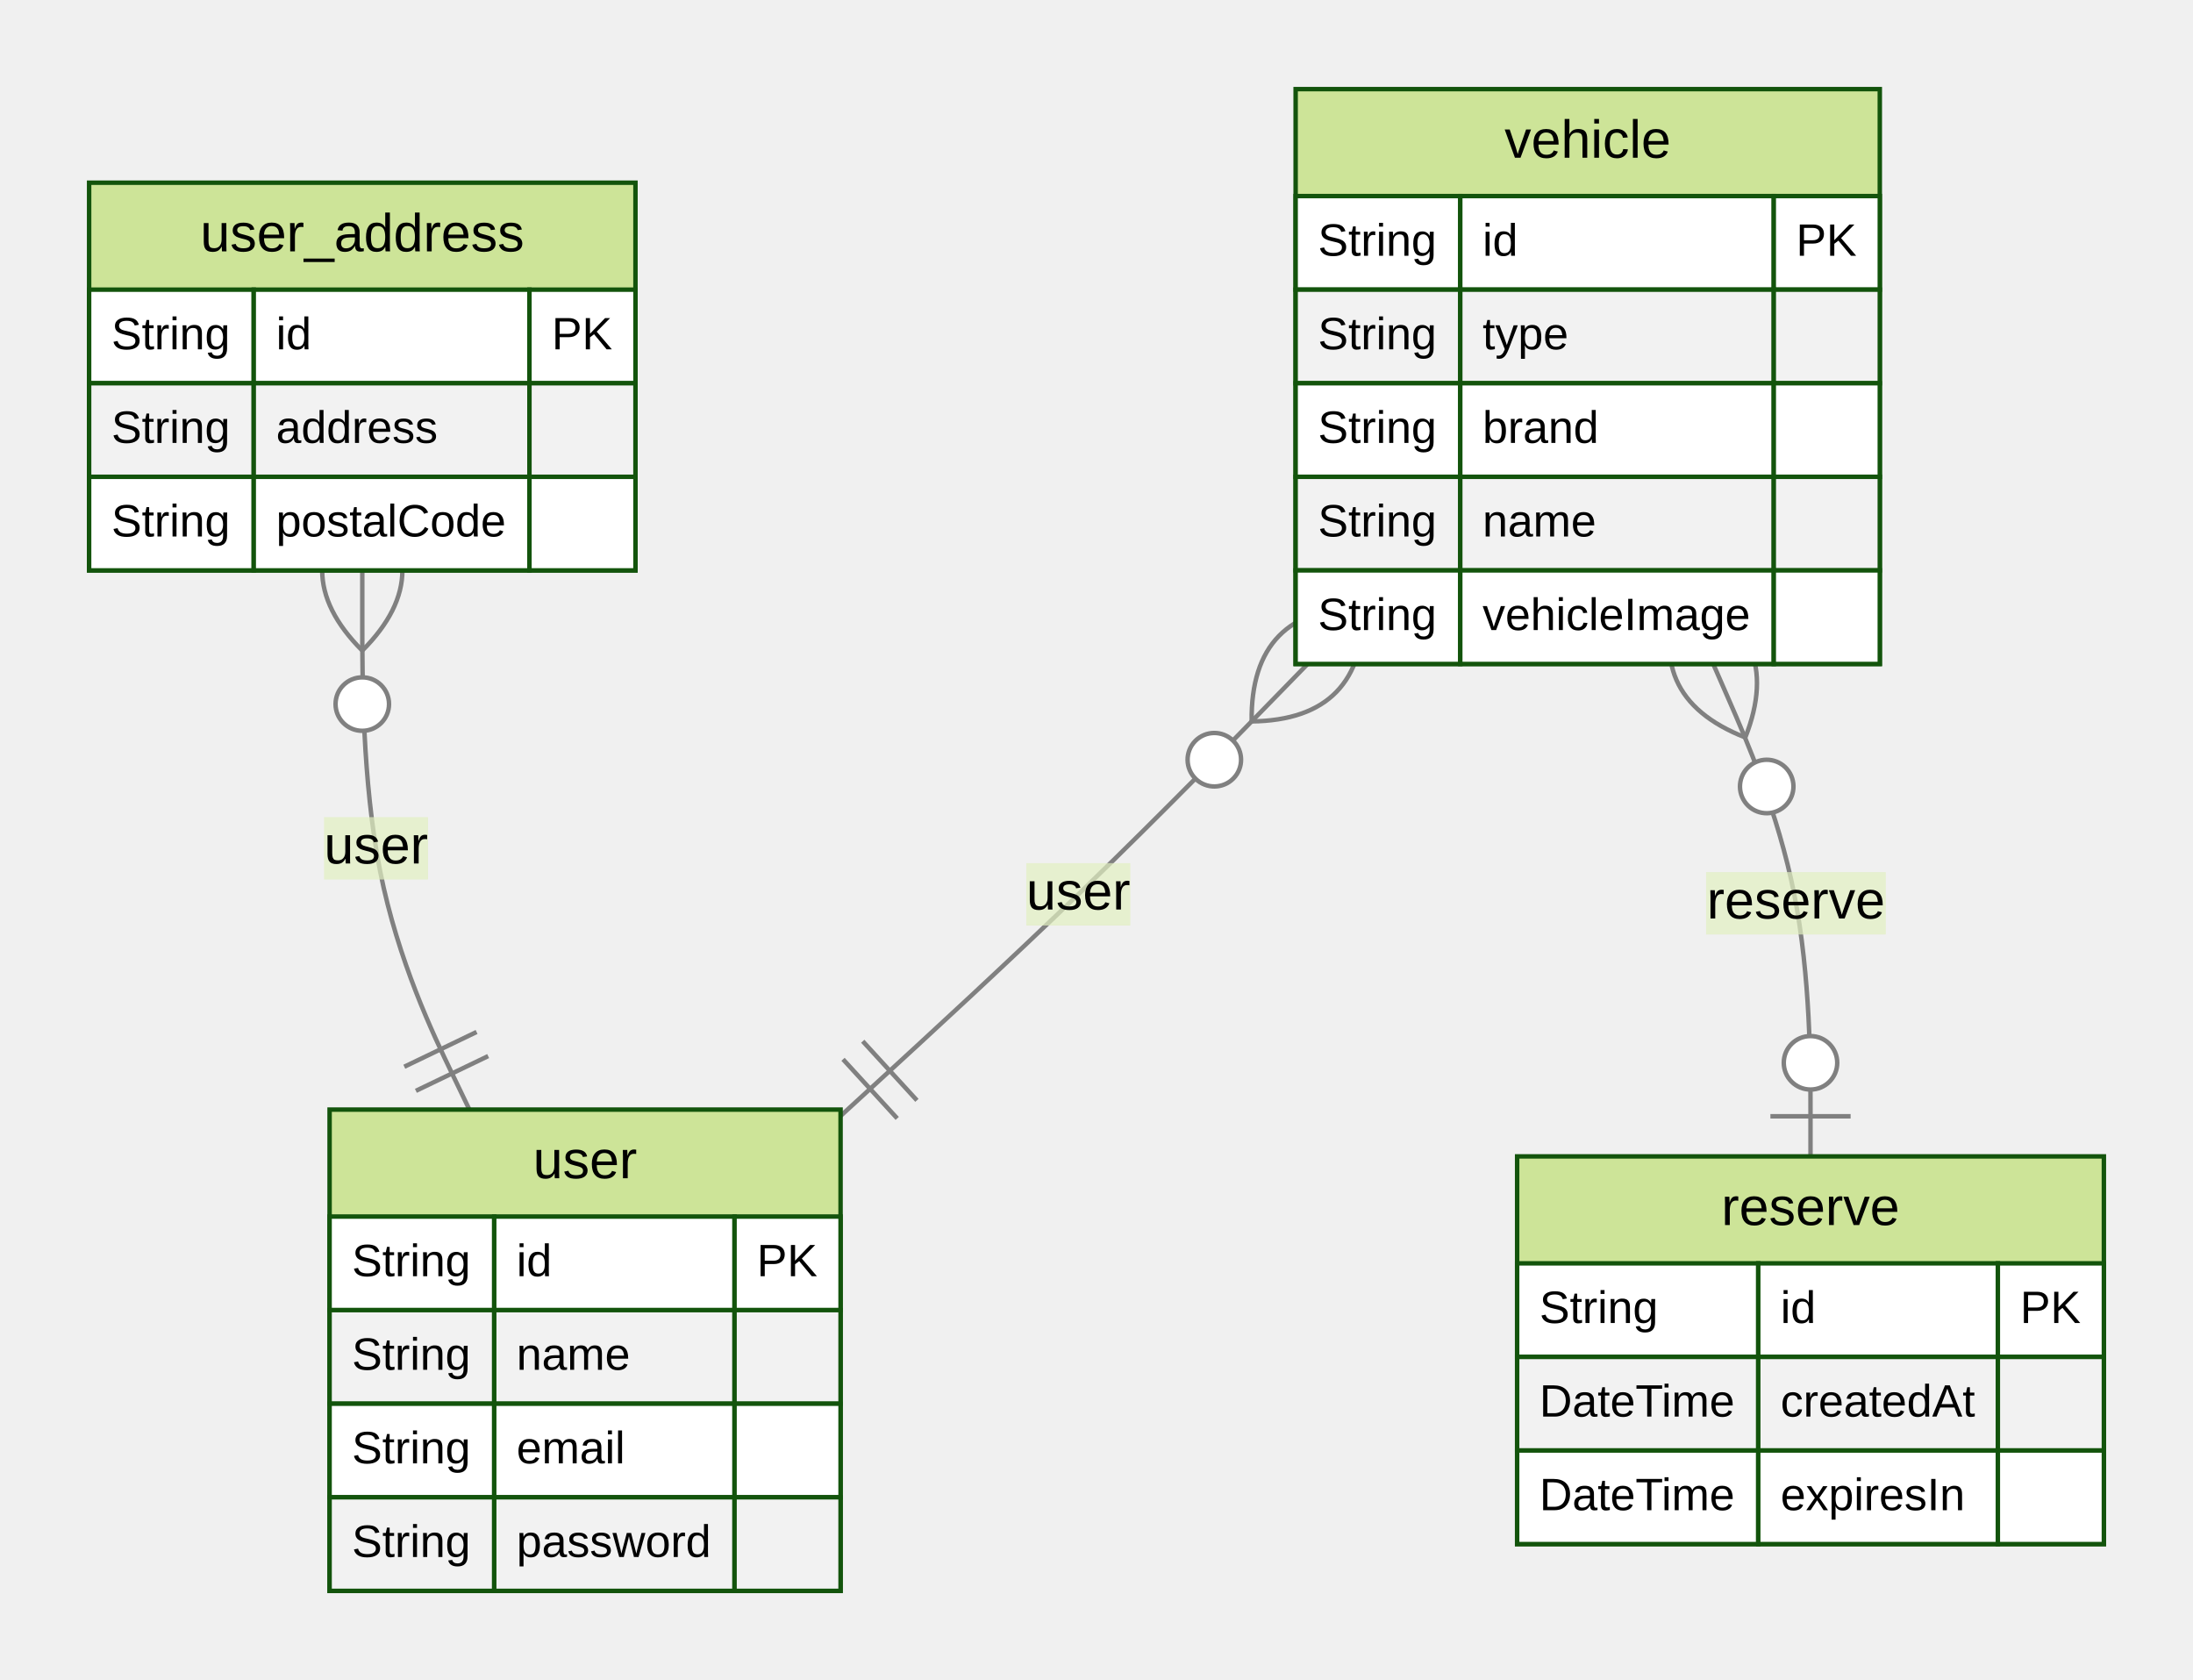
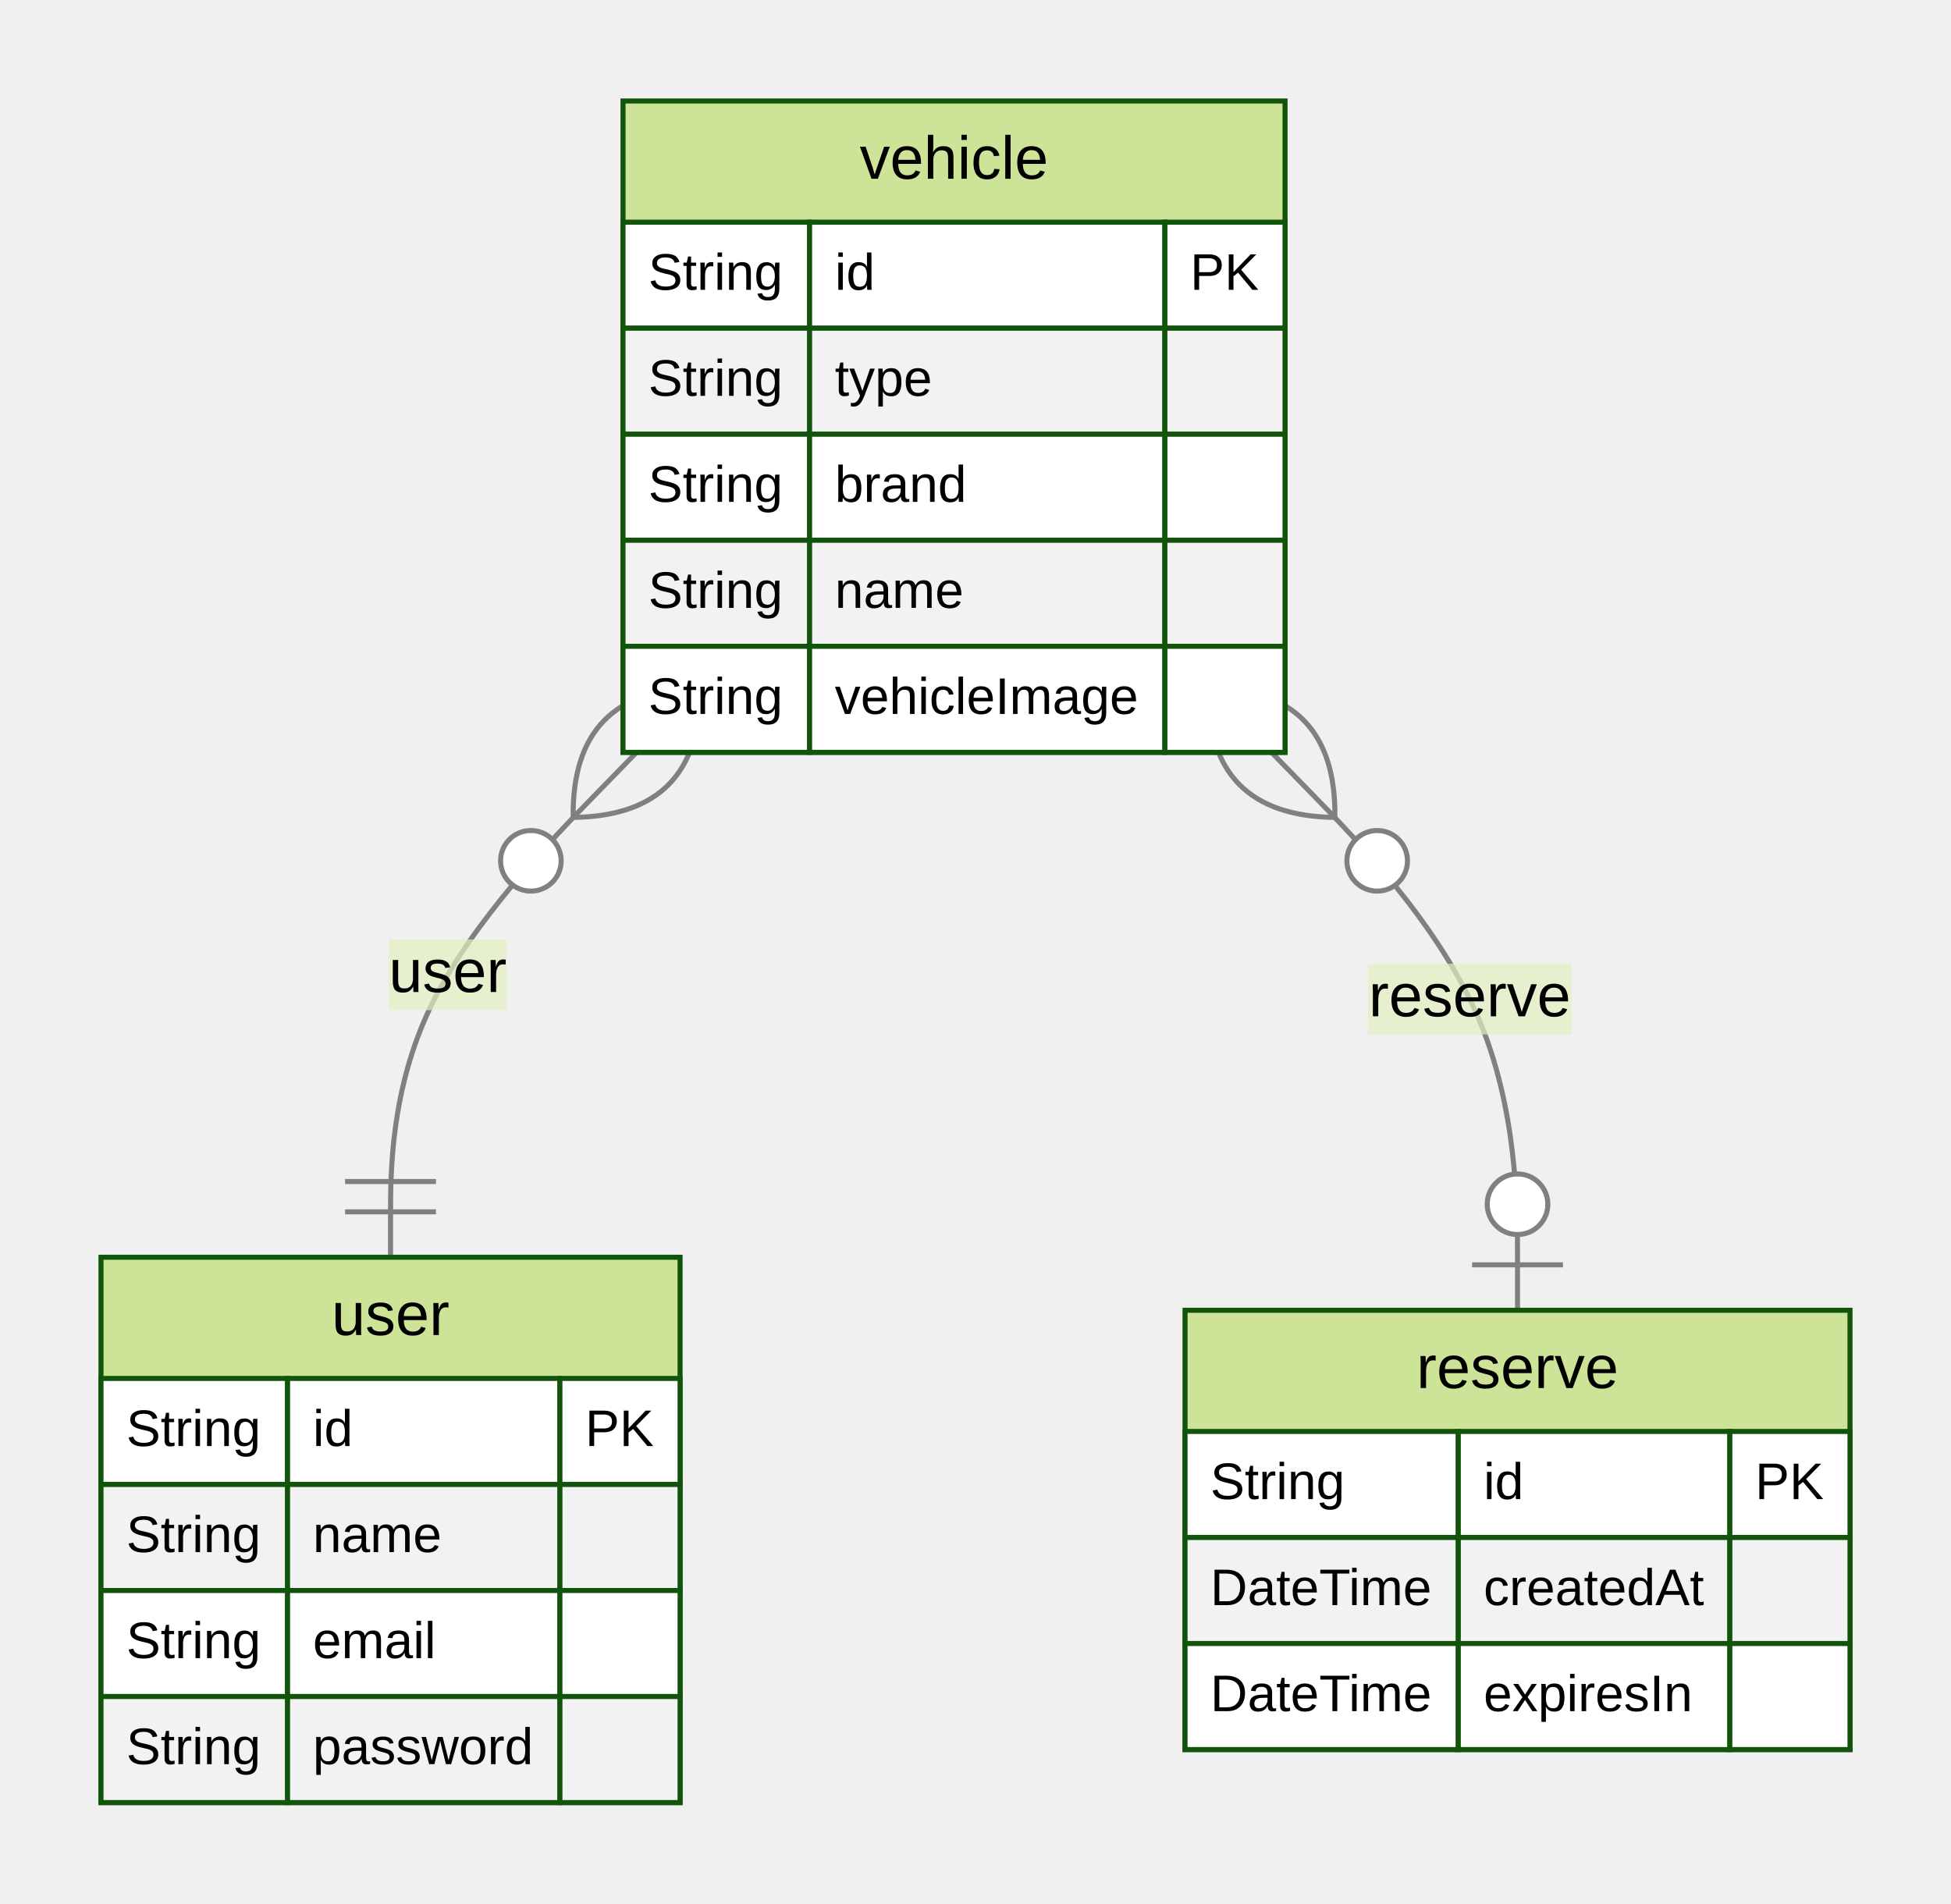
- <svg xmlns="http://www.w3.org/2000/svg" aria-roledescription="er" viewBox="0 0 492.169 377" style="max-width: 492.169px; background-color: white;" width="100%" id="mermaid-0">
+ <svg xmlns="http://www.w3.org/2000/svg" aria-roledescription="er" viewBox="0 0 386.36 377" style="max-width: 386.36px; background-color: white;" width="100%" id="mermaid-0">
  <style>#mermaid-0{font-family:"trebuchet ms",verdana,arial,sans-serif;font-size:16px;fill:#000000;}#mermaid-0 .error-icon{fill:#552222;}#mermaid-0 .error-text{fill:#552222;stroke:#552222;}#mermaid-0 .edge-thickness-normal{stroke-width:2px;}#mermaid-0 .edge-thickness-thick{stroke-width:3.5px;}#mermaid-0 .edge-pattern-solid{stroke-dasharray:0;}#mermaid-0 .edge-pattern-dashed{stroke-dasharray:3;}#mermaid-0 .edge-pattern-dotted{stroke-dasharray:2;}#mermaid-0 .marker{fill:#000000;stroke:#000000;}#mermaid-0 .marker.cross{stroke:#000000;}#mermaid-0 svg{font-family:"trebuchet ms",verdana,arial,sans-serif;font-size:16px;}#mermaid-0 .entityBox{fill:#cde498;stroke:#13540c;}#mermaid-0 .attributeBoxOdd{fill:#ffffff;stroke:#13540c;}#mermaid-0 .attributeBoxEven{fill:#f2f2f2;stroke:#13540c;}#mermaid-0 .relationshipLabelBox{fill:hsl(78.158, 58.462%, 84.51%);opacity:0.7;background-color:hsl(78.158, 58.462%, 84.51%);}#mermaid-0 .relationshipLabelBox rect{opacity:0.5;}#mermaid-0 .relationshipLine{stroke:#000000;}#mermaid-0 .entityTitleText{text-anchor:middle;font-size:18px;fill:#000000;}#mermaid-0 :root{--mermaid-font-family:"trebuchet ms",verdana,arial,sans-serif;}</style>
  <g />
  <defs>
    <marker orient="auto" markerHeight="18" markerWidth="18" refY="9" refX="0" id="ONLY_ONE_START">
      <path d="M9,0 L9,18 M15,0 L15,18" fill="none" stroke="gray" />
    </marker>
  </defs>
  <defs>
    <marker orient="auto" markerHeight="18" markerWidth="18" refY="9" refX="18" id="ONLY_ONE_END">
      <path d="M3,0 L3,18 M9,0 L9,18" fill="none" stroke="gray" />
    </marker>
  </defs>
  <defs>
    <marker orient="auto" markerHeight="18" markerWidth="30" refY="9" refX="0" id="ZERO_OR_ONE_START">
      <circle r="6" cy="9" cx="21" fill="white" stroke="gray" />
      <path d="M9,0 L9,18" fill="none" stroke="gray" />
    </marker>
  </defs>
  <defs>
    <marker orient="auto" markerHeight="18" markerWidth="30" refY="9" refX="30" id="ZERO_OR_ONE_END">
      <circle r="6" cy="9" cx="9" fill="white" stroke="gray" />
      <path d="M21,0 L21,18" fill="none" stroke="gray" />
    </marker>
  </defs>
  <defs>
    <marker orient="auto" markerHeight="36" markerWidth="45" refY="18" refX="18" id="ONE_OR_MORE_START">
      <path d="M0,18 Q 18,0 36,18 Q 18,36 0,18 M42,9 L42,27" fill="none" stroke="gray" />
    </marker>
  </defs>
  <defs>
    <marker orient="auto" markerHeight="36" markerWidth="45" refY="18" refX="27" id="ONE_OR_MORE_END">
      <path d="M3,9 L3,27 M9,18 Q27,0 45,18 Q27,36 9,18" fill="none" stroke="gray" />
    </marker>
  </defs>
  <defs>
    <marker orient="auto" markerHeight="36" markerWidth="57" refY="18" refX="18" id="ZERO_OR_MORE_START">
      <circle r="6" cy="18" cx="48" fill="white" stroke="gray" />
      <path d="M0,18 Q18,0 36,18 Q18,36 0,18" fill="none" stroke="gray" />
    </marker>
  </defs>
  <defs>
    <marker orient="auto" markerHeight="36" markerWidth="57" refY="18" refX="39" id="ZERO_OR_MORE_END">
      <circle r="6" cy="18" cx="9" fill="white" stroke="gray" />
      <path d="M21,18 Q39,0 57,18 Q39,36 21,18" fill="none" stroke="gray" />
    </marker>
  </defs>
-   <path style="stroke: gray; fill: none;" marker-start="url(#ZERO_OR_MORE_START)" marker-end="url(#ONLY_ONE_END)" d="M81.308,128L81.308,139.833C81.308,151.667,81.308,175.333,85.314,195.5C89.321,215.667,97.333,232.333,101.34,240.667L105.346,249" class="er relationshipLine" />
-   <path style="stroke: gray; fill: none;" marker-start="url(#ZERO_OR_MORE_START)" marker-end="url(#ONLY_ONE_END)" d="M293.466,149L285.345,157.333C277.223,165.667,260.98,182.333,243.51,199.238C226.04,216.143,207.343,233.286,197.995,241.857L188.646,250.428" class="er relationshipLine" />
-   <path style="stroke: gray; fill: none;" marker-start="url(#ZERO_OR_MORE_START)" marker-end="url(#ZERO_OR_ONE_END)" d="M384.493,149L388.132,157.333C391.771,165.667,399.049,182.333,402.688,200.75C406.327,219.167,406.327,239.333,406.327,249.417L406.327,259.5" class="er relationshipLine" />
-   <g transform="translate(73.96954,249 )" id="entity-user-ee0e7c62-cbbd-4656-af12-193a80e6b4d8">
+   <path style="stroke: gray; fill: none;" marker-start="url(#ZERO_OR_MORE_START)" marker-end="url(#ONLY_ONE_END)" d="M126.067,149L117.946,157.333C109.824,165.667,93.581,182.333,85.46,199C77.338,215.667,77.338,232.333,77.338,240.667L77.338,249" class="er relationshipLine" />
+   <path style="stroke: gray; fill: none;" marker-start="url(#ZERO_OR_MORE_START)" marker-end="url(#ZERO_OR_ONE_END)" d="M251.789,149L259.91,157.333C268.032,165.667,284.275,182.333,292.397,200.75C300.518,219.167,300.518,239.333,300.518,249.417L300.518,259.5" class="er relationshipLine" />
+   <g transform="translate(20,249 )" id="entity-user-5cbf9734-9898-4fc6-9f49-5d91e8e002b0">
    <rect height="108" width="114.677" y="0" x="0" class="er entityBox" />
-     <text style="dominant-baseline: middle; text-anchor: middle; font-size: 12px;" transform="translate(57.33827,12)" y="0" x="0" id="text-entity-user-ee0e7c62-cbbd-4656-af12-193a80e6b4d8" class="er entityLabel">user</text>
+     <text style="dominant-baseline: middle; text-anchor: middle; font-size: 12px;" transform="translate(57.33827,12)" y="0" x="0" id="text-entity-user-5cbf9734-9898-4fc6-9f49-5d91e8e002b0" class="er entityLabel">user</text>
    <rect height="21" width="36.947" y="24" x="0" class="er attributeBoxOdd" />
-     <text style="dominant-baseline: middle; font-size: 10.2px;" transform="translate(5,34.5)" y="0" x="0" id="text-entity-user-ee0e7c62-cbbd-4656-af12-193a80e6b4d8-attr-1-type" class="er entityLabel">String</text>
+     <text style="dominant-baseline: middle; font-size: 10.2px;" transform="translate(5,34.5)" y="0" x="0" id="text-entity-user-5cbf9734-9898-4fc6-9f49-5d91e8e002b0-attr-1-type" class="er entityLabel">String</text>
    <rect height="21" width="53.935" y="24" x="36.947" class="er attributeBoxOdd" />
-     <text style="dominant-baseline: middle; font-size: 10.2px;" transform="translate(41.94705,34.5)" y="0" x="0" id="text-entity-user-ee0e7c62-cbbd-4656-af12-193a80e6b4d8-attr-1-name" class="er entityLabel">id</text>
+     <text style="dominant-baseline: middle; font-size: 10.2px;" transform="translate(41.94705,34.5)" y="0" x="0" id="text-entity-user-5cbf9734-9898-4fc6-9f49-5d91e8e002b0-attr-1-name" class="er entityLabel">id</text>
    <rect height="21" width="23.795" y="24" x="90.882" class="er attributeBoxOdd" />
-     <text style="dominant-baseline: middle; font-size: 10.2px;" transform="translate(95.88156,34.5)" y="0" x="0" id="text-entity-user-ee0e7c62-cbbd-4656-af12-193a80e6b4d8-attr-1-key" class="er entityLabel">PK</text>
+     <text style="dominant-baseline: middle; font-size: 10.2px;" transform="translate(95.88156,34.5)" y="0" x="0" id="text-entity-user-5cbf9734-9898-4fc6-9f49-5d91e8e002b0-attr-1-key" class="er entityLabel">PK</text>
    <rect height="21" width="36.947" y="45" x="0" class="er attributeBoxEven" />
-     <text style="dominant-baseline: middle; font-size: 10.2px;" transform="translate(5,55.5)" y="0" x="0" id="text-entity-user-ee0e7c62-cbbd-4656-af12-193a80e6b4d8-attr-2-type" class="er entityLabel">String</text>
+     <text style="dominant-baseline: middle; font-size: 10.2px;" transform="translate(5,55.5)" y="0" x="0" id="text-entity-user-5cbf9734-9898-4fc6-9f49-5d91e8e002b0-attr-2-type" class="er entityLabel">String</text>
    <rect height="21" width="53.935" y="45" x="36.947" class="er attributeBoxEven" />
-     <text style="dominant-baseline: middle; font-size: 10.2px;" transform="translate(41.94705,55.5)" y="0" x="0" id="text-entity-user-ee0e7c62-cbbd-4656-af12-193a80e6b4d8-attr-2-name" class="er entityLabel">name</text>
+     <text style="dominant-baseline: middle; font-size: 10.2px;" transform="translate(41.94705,55.5)" y="0" x="0" id="text-entity-user-5cbf9734-9898-4fc6-9f49-5d91e8e002b0-attr-2-name" class="er entityLabel">name</text>
    <rect height="21" width="23.795" y="45" x="90.882" class="er attributeBoxEven" />
-     <text style="dominant-baseline: middle; font-size: 10.2px;" transform="translate(95.88156,55.5)" y="0" x="0" id="text-entity-user-ee0e7c62-cbbd-4656-af12-193a80e6b4d8-attr-2-key" class="er entityLabel" />
+     <text style="dominant-baseline: middle; font-size: 10.2px;" transform="translate(95.88156,55.5)" y="0" x="0" id="text-entity-user-5cbf9734-9898-4fc6-9f49-5d91e8e002b0-attr-2-key" class="er entityLabel" />
    <rect height="21" width="36.947" y="66" x="0" class="er attributeBoxOdd" />
-     <text style="dominant-baseline: middle; font-size: 10.2px;" transform="translate(5,76.5)" y="0" x="0" id="text-entity-user-ee0e7c62-cbbd-4656-af12-193a80e6b4d8-attr-3-type" class="er entityLabel">String</text>
+     <text style="dominant-baseline: middle; font-size: 10.2px;" transform="translate(5,76.5)" y="0" x="0" id="text-entity-user-5cbf9734-9898-4fc6-9f49-5d91e8e002b0-attr-3-type" class="er entityLabel">String</text>
    <rect height="21" width="53.935" y="66" x="36.947" class="er attributeBoxOdd" />
-     <text style="dominant-baseline: middle; font-size: 10.2px;" transform="translate(41.94705,76.5)" y="0" x="0" id="text-entity-user-ee0e7c62-cbbd-4656-af12-193a80e6b4d8-attr-3-name" class="er entityLabel">email</text>
+     <text style="dominant-baseline: middle; font-size: 10.2px;" transform="translate(41.94705,76.5)" y="0" x="0" id="text-entity-user-5cbf9734-9898-4fc6-9f49-5d91e8e002b0-attr-3-name" class="er entityLabel">email</text>
    <rect height="21" width="23.795" y="66" x="90.882" class="er attributeBoxOdd" />
-     <text style="dominant-baseline: middle; font-size: 10.2px;" transform="translate(95.88156,76.5)" y="0" x="0" id="text-entity-user-ee0e7c62-cbbd-4656-af12-193a80e6b4d8-attr-3-key" class="er entityLabel" />
+     <text style="dominant-baseline: middle; font-size: 10.2px;" transform="translate(95.88156,76.5)" y="0" x="0" id="text-entity-user-5cbf9734-9898-4fc6-9f49-5d91e8e002b0-attr-3-key" class="er entityLabel" />
    <rect height="21" width="36.947" y="87" x="0" class="er attributeBoxEven" />
-     <text style="dominant-baseline: middle; font-size: 10.2px;" transform="translate(5,97.5)" y="0" x="0" id="text-entity-user-ee0e7c62-cbbd-4656-af12-193a80e6b4d8-attr-4-type" class="er entityLabel">String</text>
+     <text style="dominant-baseline: middle; font-size: 10.2px;" transform="translate(5,97.5)" y="0" x="0" id="text-entity-user-5cbf9734-9898-4fc6-9f49-5d91e8e002b0-attr-4-type" class="er entityLabel">String</text>
    <rect height="21" width="53.935" y="87" x="36.947" class="er attributeBoxEven" />
-     <text style="dominant-baseline: middle; font-size: 10.2px;" transform="translate(41.94705,97.5)" y="0" x="0" id="text-entity-user-ee0e7c62-cbbd-4656-af12-193a80e6b4d8-attr-4-name" class="er entityLabel">password</text>
+     <text style="dominant-baseline: middle; font-size: 10.2px;" transform="translate(41.94705,97.5)" y="0" x="0" id="text-entity-user-5cbf9734-9898-4fc6-9f49-5d91e8e002b0-attr-4-name" class="er entityLabel">password</text>
    <rect height="21" width="23.795" y="87" x="90.882" class="er attributeBoxEven" />
-     <text style="dominant-baseline: middle; font-size: 10.2px;" transform="translate(95.88156,97.5)" y="0" x="0" id="text-entity-user-ee0e7c62-cbbd-4656-af12-193a80e6b4d8-attr-4-key" class="er entityLabel" />
+     <text style="dominant-baseline: middle; font-size: 10.2px;" transform="translate(95.88156,97.5)" y="0" x="0" id="text-entity-user-5cbf9734-9898-4fc6-9f49-5d91e8e002b0-attr-4-key" class="er entityLabel" />
  </g>
-   <g transform="translate(20,41 )" id="entity-useraddress-e754427d-da15-4971-97da-308503b23cc6">
-     <rect height="87" width="122.616" y="0" x="0" class="er entityBox" />
-     <text style="dominant-baseline: middle; text-anchor: middle; font-size: 12px;" transform="translate(61.30782,12)" y="0" x="0" id="text-entity-useraddress-e754427d-da15-4971-97da-308503b23cc6" class="er entityLabel">user_address</text>
+   <g transform="translate(123.3772,20 )" id="entity-vehicle-d3e70649-4357-401d-9a4c-3a31a5522750">
+     <rect height="129" width="131.102" y="0" x="0" class="er entityBox" />
+     <text style="dominant-baseline: middle; text-anchor: middle; font-size: 12px;" transform="translate(65.55095,12)" y="0" x="0" id="text-entity-vehicle-d3e70649-4357-401d-9a4c-3a31a5522750" class="er entityLabel">vehicle</text>
    <rect height="21" width="36.947" y="24" x="0" class="er attributeBoxOdd" />
-     <text style="dominant-baseline: middle; font-size: 10.2px;" transform="translate(5,34.5)" y="0" x="0" id="text-entity-useraddress-e754427d-da15-4971-97da-308503b23cc6-attr-1-type" class="er entityLabel">String</text>
-     <rect height="21" width="61.874" y="24" x="36.947" class="er attributeBoxOdd" />
-     <text style="dominant-baseline: middle; font-size: 10.2px;" transform="translate(41.94705,34.5)" y="0" x="0" id="text-entity-useraddress-e754427d-da15-4971-97da-308503b23cc6-attr-1-name" class="er entityLabel">id</text>
-     <rect height="21" width="23.795" y="24" x="98.821" class="er attributeBoxOdd" />
-     <text style="dominant-baseline: middle; font-size: 10.2px;" transform="translate(103.8206,34.5)" y="0" x="0" id="text-entity-useraddress-e754427d-da15-4971-97da-308503b23cc6-attr-1-key" class="er entityLabel">PK</text>
+     <text style="dominant-baseline: middle; font-size: 10.2px;" transform="translate(5,34.5)" y="0" x="0" id="text-entity-vehicle-d3e70649-4357-401d-9a4c-3a31a5522750-attr-1-type" class="er entityLabel">String</text>
+     <rect height="21" width="70.36" y="24" x="36.947" class="er attributeBoxOdd" />
+     <text style="dominant-baseline: middle; font-size: 10.2px;" transform="translate(41.94705,34.5)" y="0" x="0" id="text-entity-vehicle-d3e70649-4357-401d-9a4c-3a31a5522750-attr-1-name" class="er entityLabel">id</text>
+     <rect height="21" width="23.795" y="24" x="107.307" class="er attributeBoxOdd" />
+     <text style="dominant-baseline: middle; font-size: 10.2px;" transform="translate(112.3069,34.5)" y="0" x="0" id="text-entity-vehicle-d3e70649-4357-401d-9a4c-3a31a5522750-attr-1-key" class="er entityLabel">PK</text>
    <rect height="21" width="36.947" y="45" x="0" class="er attributeBoxEven" />
-     <text style="dominant-baseline: middle; font-size: 10.2px;" transform="translate(5,55.5)" y="0" x="0" id="text-entity-useraddress-e754427d-da15-4971-97da-308503b23cc6-attr-2-type" class="er entityLabel">String</text>
-     <rect height="21" width="61.874" y="45" x="36.947" class="er attributeBoxEven" />
-     <text style="dominant-baseline: middle; font-size: 10.2px;" transform="translate(41.94705,55.5)" y="0" x="0" id="text-entity-useraddress-e754427d-da15-4971-97da-308503b23cc6-attr-2-name" class="er entityLabel">address</text>
-     <rect height="21" width="23.795" y="45" x="98.821" class="er attributeBoxEven" />
-     <text style="dominant-baseline: middle; font-size: 10.2px;" transform="translate(103.8206,55.5)" y="0" x="0" id="text-entity-useraddress-e754427d-da15-4971-97da-308503b23cc6-attr-2-key" class="er entityLabel" />
+     <text style="dominant-baseline: middle; font-size: 10.2px;" transform="translate(5,55.5)" y="0" x="0" id="text-entity-vehicle-d3e70649-4357-401d-9a4c-3a31a5522750-attr-2-type" class="er entityLabel">String</text>
+     <rect height="21" width="70.36" y="45" x="36.947" class="er attributeBoxEven" />
+     <text style="dominant-baseline: middle; font-size: 10.2px;" transform="translate(41.94705,55.5)" y="0" x="0" id="text-entity-vehicle-d3e70649-4357-401d-9a4c-3a31a5522750-attr-2-name" class="er entityLabel">type</text>
+     <rect height="21" width="23.795" y="45" x="107.307" class="er attributeBoxEven" />
+     <text style="dominant-baseline: middle; font-size: 10.2px;" transform="translate(112.3069,55.5)" y="0" x="0" id="text-entity-vehicle-d3e70649-4357-401d-9a4c-3a31a5522750-attr-2-key" class="er entityLabel" />
    <rect height="21" width="36.947" y="66" x="0" class="er attributeBoxOdd" />
-     <text style="dominant-baseline: middle; font-size: 10.2px;" transform="translate(5,76.5)" y="0" x="0" id="text-entity-useraddress-e754427d-da15-4971-97da-308503b23cc6-attr-3-type" class="er entityLabel">String</text>
-     <rect height="21" width="61.874" y="66" x="36.947" class="er attributeBoxOdd" />
-     <text style="dominant-baseline: middle; font-size: 10.2px;" transform="translate(41.94705,76.5)" y="0" x="0" id="text-entity-useraddress-e754427d-da15-4971-97da-308503b23cc6-attr-3-name" class="er entityLabel">postalCode</text>
-     <rect height="21" width="23.795" y="66" x="98.821" class="er attributeBoxOdd" />
-     <text style="dominant-baseline: middle; font-size: 10.2px;" transform="translate(103.8206,76.5)" y="0" x="0" id="text-entity-useraddress-e754427d-da15-4971-97da-308503b23cc6-attr-3-key" class="er entityLabel" />
+     <text style="dominant-baseline: middle; font-size: 10.2px;" transform="translate(5,76.5)" y="0" x="0" id="text-entity-vehicle-d3e70649-4357-401d-9a4c-3a31a5522750-attr-3-type" class="er entityLabel">String</text>
+     <rect height="21" width="70.36" y="66" x="36.947" class="er attributeBoxOdd" />
+     <text style="dominant-baseline: middle; font-size: 10.2px;" transform="translate(41.94705,76.5)" y="0" x="0" id="text-entity-vehicle-d3e70649-4357-401d-9a4c-3a31a5522750-attr-3-name" class="er entityLabel">brand</text>
+     <rect height="21" width="23.795" y="66" x="107.307" class="er attributeBoxOdd" />
+     <text style="dominant-baseline: middle; font-size: 10.2px;" transform="translate(112.3069,76.5)" y="0" x="0" id="text-entity-vehicle-d3e70649-4357-401d-9a4c-3a31a5522750-attr-3-key" class="er entityLabel" />
+     <rect height="21" width="36.947" y="87" x="0" class="er attributeBoxEven" />
+     <text style="dominant-baseline: middle; font-size: 10.2px;" transform="translate(5,97.5)" y="0" x="0" id="text-entity-vehicle-d3e70649-4357-401d-9a4c-3a31a5522750-attr-4-type" class="er entityLabel">String</text>
+     <rect height="21" width="70.36" y="87" x="36.947" class="er attributeBoxEven" />
+     <text style="dominant-baseline: middle; font-size: 10.2px;" transform="translate(41.94705,97.5)" y="0" x="0" id="text-entity-vehicle-d3e70649-4357-401d-9a4c-3a31a5522750-attr-4-name" class="er entityLabel">name</text>
+     <rect height="21" width="23.795" y="87" x="107.307" class="er attributeBoxEven" />
+     <text style="dominant-baseline: middle; font-size: 10.2px;" transform="translate(112.3069,97.5)" y="0" x="0" id="text-entity-vehicle-d3e70649-4357-401d-9a4c-3a31a5522750-attr-4-key" class="er entityLabel" />
+     <rect height="21" width="36.947" y="108" x="0" class="er attributeBoxOdd" />
+     <text style="dominant-baseline: middle; font-size: 10.2px;" transform="translate(5,118.5)" y="0" x="0" id="text-entity-vehicle-d3e70649-4357-401d-9a4c-3a31a5522750-attr-5-type" class="er entityLabel">String</text>
+     <rect height="21" width="70.36" y="108" x="36.947" class="er attributeBoxOdd" />
+     <text style="dominant-baseline: middle; font-size: 10.2px;" transform="translate(41.94705,118.5)" y="0" x="0" id="text-entity-vehicle-d3e70649-4357-401d-9a4c-3a31a5522750-attr-5-name" class="er entityLabel">vehicleImage</text>
+     <rect height="21" width="23.795" y="108" x="107.307" class="er attributeBoxOdd" />
+     <text style="dominant-baseline: middle; font-size: 10.2px;" transform="translate(112.3069,118.5)" y="0" x="0" id="text-entity-vehicle-d3e70649-4357-401d-9a4c-3a31a5522750-attr-5-key" class="er entityLabel" />
  </g>
-   <g transform="translate(290.7761,20 )" id="entity-vehicle-b849dc89-73eb-4500-b124-39eb2a678ff2">
-     <rect height="129" width="131.102" y="0" x="0" class="er entityBox" />
-     <text style="dominant-baseline: middle; text-anchor: middle; font-size: 12px;" transform="translate(65.55095,12)" y="0" x="0" id="text-entity-vehicle-b849dc89-73eb-4500-b124-39eb2a678ff2" class="er entityLabel">vehicle</text>
-     <rect height="21" width="36.947" y="24" x="0" class="er attributeBoxOdd" />
-     <text style="dominant-baseline: middle; font-size: 10.2px;" transform="translate(5,34.5)" y="0" x="0" id="text-entity-vehicle-b849dc89-73eb-4500-b124-39eb2a678ff2-attr-1-type" class="er entityLabel">String</text>
-     <rect height="21" width="70.36" y="24" x="36.947" class="er attributeBoxOdd" />
-     <text style="dominant-baseline: middle; font-size: 10.2px;" transform="translate(41.94705,34.5)" y="0" x="0" id="text-entity-vehicle-b849dc89-73eb-4500-b124-39eb2a678ff2-attr-1-name" class="er entityLabel">id</text>
-     <rect height="21" width="23.795" y="24" x="107.307" class="er attributeBoxOdd" />
-     <text style="dominant-baseline: middle; font-size: 10.2px;" transform="translate(112.3069,34.5)" y="0" x="0" id="text-entity-vehicle-b849dc89-73eb-4500-b124-39eb2a678ff2-attr-1-key" class="er entityLabel">PK</text>
-     <rect height="21" width="36.947" y="45" x="0" class="er attributeBoxEven" />
-     <text style="dominant-baseline: middle; font-size: 10.2px;" transform="translate(5,55.5)" y="0" x="0" id="text-entity-vehicle-b849dc89-73eb-4500-b124-39eb2a678ff2-attr-2-type" class="er entityLabel">String</text>
-     <rect height="21" width="70.36" y="45" x="36.947" class="er attributeBoxEven" />
-     <text style="dominant-baseline: middle; font-size: 10.2px;" transform="translate(41.94705,55.5)" y="0" x="0" id="text-entity-vehicle-b849dc89-73eb-4500-b124-39eb2a678ff2-attr-2-name" class="er entityLabel">type</text>
-     <rect height="21" width="23.795" y="45" x="107.307" class="er attributeBoxEven" />
-     <text style="dominant-baseline: middle; font-size: 10.2px;" transform="translate(112.3069,55.5)" y="0" x="0" id="text-entity-vehicle-b849dc89-73eb-4500-b124-39eb2a678ff2-attr-2-key" class="er entityLabel" />
-     <rect height="21" width="36.947" y="66" x="0" class="er attributeBoxOdd" />
-     <text style="dominant-baseline: middle; font-size: 10.2px;" transform="translate(5,76.5)" y="0" x="0" id="text-entity-vehicle-b849dc89-73eb-4500-b124-39eb2a678ff2-attr-3-type" class="er entityLabel">String</text>
-     <rect height="21" width="70.36" y="66" x="36.947" class="er attributeBoxOdd" />
-     <text style="dominant-baseline: middle; font-size: 10.2px;" transform="translate(41.94705,76.5)" y="0" x="0" id="text-entity-vehicle-b849dc89-73eb-4500-b124-39eb2a678ff2-attr-3-name" class="er entityLabel">brand</text>
-     <rect height="21" width="23.795" y="66" x="107.307" class="er attributeBoxOdd" />
-     <text style="dominant-baseline: middle; font-size: 10.2px;" transform="translate(112.3069,76.5)" y="0" x="0" id="text-entity-vehicle-b849dc89-73eb-4500-b124-39eb2a678ff2-attr-3-key" class="er entityLabel" />
-     <rect height="21" width="36.947" y="87" x="0" class="er attributeBoxEven" />
-     <text style="dominant-baseline: middle; font-size: 10.2px;" transform="translate(5,97.5)" y="0" x="0" id="text-entity-vehicle-b849dc89-73eb-4500-b124-39eb2a678ff2-attr-4-type" class="er entityLabel">String</text>
-     <rect height="21" width="70.36" y="87" x="36.947" class="er attributeBoxEven" />
-     <text style="dominant-baseline: middle; font-size: 10.2px;" transform="translate(41.94705,97.5)" y="0" x="0" id="text-entity-vehicle-b849dc89-73eb-4500-b124-39eb2a678ff2-attr-4-name" class="er entityLabel">name</text>
-     <rect height="21" width="23.795" y="87" x="107.307" class="er attributeBoxEven" />
-     <text style="dominant-baseline: middle; font-size: 10.2px;" transform="translate(112.3069,97.5)" y="0" x="0" id="text-entity-vehicle-b849dc89-73eb-4500-b124-39eb2a678ff2-attr-4-key" class="er entityLabel" />
-     <rect height="21" width="36.947" y="108" x="0" class="er attributeBoxOdd" />
-     <text style="dominant-baseline: middle; font-size: 10.2px;" transform="translate(5,118.5)" y="0" x="0" id="text-entity-vehicle-b849dc89-73eb-4500-b124-39eb2a678ff2-attr-5-type" class="er entityLabel">String</text>
-     <rect height="21" width="70.36" y="108" x="36.947" class="er attributeBoxOdd" />
-     <text style="dominant-baseline: middle; font-size: 10.2px;" transform="translate(41.94705,118.5)" y="0" x="0" id="text-entity-vehicle-b849dc89-73eb-4500-b124-39eb2a678ff2-attr-5-name" class="er entityLabel">vehicleImage</text>
-     <rect height="21" width="23.795" y="108" x="107.307" class="er attributeBoxOdd" />
-     <text style="dominant-baseline: middle; font-size: 10.2px;" transform="translate(112.3069,118.5)" y="0" x="0" id="text-entity-vehicle-b849dc89-73eb-4500-b124-39eb2a678ff2-attr-5-key" class="er entityLabel" />
+   <g transform="translate(234.6765,259.5 )" id="entity-reserve-6f1c0d1a-d355-4280-bfa7-3d98bbb27291">
+     <rect height="87" width="131.683" y="0" x="0" class="er entityBox" />
+     <text style="dominant-baseline: middle; text-anchor: middle; font-size: 12px;" transform="translate(65.84149,12)" y="0" x="0" id="text-entity-reserve-6f1c0d1a-d355-4280-bfa7-3d98bbb27291" class="er entityLabel">reserve</text>
+     <rect height="21" width="54.113" y="24" x="0" class="er attributeBoxOdd" />
+     <text style="dominant-baseline: middle; font-size: 10.2px;" transform="translate(5,34.5)" y="0" x="0" id="text-entity-reserve-6f1c0d1a-d355-4280-bfa7-3d98bbb27291-attr-1-type" class="er entityLabel">String</text>
+     <rect height="21" width="53.775" y="24" x="54.113" class="er attributeBoxOdd" />
+     <text style="dominant-baseline: middle; font-size: 10.2px;" transform="translate(59.11313,34.5)" y="0" x="0" id="text-entity-reserve-6f1c0d1a-d355-4280-bfa7-3d98bbb27291-attr-1-name" class="er entityLabel">id</text>
+     <rect height="21" width="23.795" y="24" x="107.888" class="er attributeBoxOdd" />
+     <text style="dominant-baseline: middle; font-size: 10.2px;" transform="translate(112.888,34.5)" y="0" x="0" id="text-entity-reserve-6f1c0d1a-d355-4280-bfa7-3d98bbb27291-attr-1-key" class="er entityLabel">PK</text>
+     <rect height="21" width="54.113" y="45" x="0" class="er attributeBoxEven" />
+     <text style="dominant-baseline: middle; font-size: 10.2px;" transform="translate(5,55.5)" y="0" x="0" id="text-entity-reserve-6f1c0d1a-d355-4280-bfa7-3d98bbb27291-attr-2-type" class="er entityLabel">DateTime</text>
+     <rect height="21" width="53.775" y="45" x="54.113" class="er attributeBoxEven" />
+     <text style="dominant-baseline: middle; font-size: 10.2px;" transform="translate(59.11313,55.5)" y="0" x="0" id="text-entity-reserve-6f1c0d1a-d355-4280-bfa7-3d98bbb27291-attr-2-name" class="er entityLabel">createdAt</text>
+     <rect height="21" width="23.795" y="45" x="107.888" class="er attributeBoxEven" />
+     <text style="dominant-baseline: middle; font-size: 10.2px;" transform="translate(112.888,55.5)" y="0" x="0" id="text-entity-reserve-6f1c0d1a-d355-4280-bfa7-3d98bbb27291-attr-2-key" class="er entityLabel" />
+     <rect height="21" width="54.113" y="66" x="0" class="er attributeBoxOdd" />
+     <text style="dominant-baseline: middle; font-size: 10.2px;" transform="translate(5,76.5)" y="0" x="0" id="text-entity-reserve-6f1c0d1a-d355-4280-bfa7-3d98bbb27291-attr-3-type" class="er entityLabel">DateTime</text>
+     <rect height="21" width="53.775" y="66" x="54.113" class="er attributeBoxOdd" />
+     <text style="dominant-baseline: middle; font-size: 10.2px;" transform="translate(59.11313,76.5)" y="0" x="0" id="text-entity-reserve-6f1c0d1a-d355-4280-bfa7-3d98bbb27291-attr-3-name" class="er entityLabel">expiresIn</text>
+     <rect height="21" width="23.795" y="66" x="107.888" class="er attributeBoxOdd" />
+     <text style="dominant-baseline: middle; font-size: 10.2px;" transform="translate(112.888,76.5)" y="0" x="0" id="text-entity-reserve-6f1c0d1a-d355-4280-bfa7-3d98bbb27291-attr-3-key" class="er entityLabel" />
  </g>
-   <g transform="translate(340.4856,259.5 )" id="entity-reserve-58da9510-21f2-4c8e-98e0-fb86e7e157d1">
-     <rect height="87" width="131.683" y="0" x="0" class="er entityBox" />
-     <text style="dominant-baseline: middle; text-anchor: middle; font-size: 12px;" transform="translate(65.84149,12)" y="0" x="0" id="text-entity-reserve-58da9510-21f2-4c8e-98e0-fb86e7e157d1" class="er entityLabel">reserve</text>
-     <rect height="21" width="54.113" y="24" x="0" class="er attributeBoxOdd" />
-     <text style="dominant-baseline: middle; font-size: 10.2px;" transform="translate(5,34.5)" y="0" x="0" id="text-entity-reserve-58da9510-21f2-4c8e-98e0-fb86e7e157d1-attr-1-type" class="er entityLabel">String</text>
-     <rect height="21" width="53.775" y="24" x="54.113" class="er attributeBoxOdd" />
-     <text style="dominant-baseline: middle; font-size: 10.2px;" transform="translate(59.11313,34.5)" y="0" x="0" id="text-entity-reserve-58da9510-21f2-4c8e-98e0-fb86e7e157d1-attr-1-name" class="er entityLabel">id</text>
-     <rect height="21" width="23.795" y="24" x="107.888" class="er attributeBoxOdd" />
-     <text style="dominant-baseline: middle; font-size: 10.2px;" transform="translate(112.888,34.5)" y="0" x="0" id="text-entity-reserve-58da9510-21f2-4c8e-98e0-fb86e7e157d1-attr-1-key" class="er entityLabel">PK</text>
-     <rect height="21" width="54.113" y="45" x="0" class="er attributeBoxEven" />
-     <text style="dominant-baseline: middle; font-size: 10.2px;" transform="translate(5,55.5)" y="0" x="0" id="text-entity-reserve-58da9510-21f2-4c8e-98e0-fb86e7e157d1-attr-2-type" class="er entityLabel">DateTime</text>
-     <rect height="21" width="53.775" y="45" x="54.113" class="er attributeBoxEven" />
-     <text style="dominant-baseline: middle; font-size: 10.2px;" transform="translate(59.11313,55.5)" y="0" x="0" id="text-entity-reserve-58da9510-21f2-4c8e-98e0-fb86e7e157d1-attr-2-name" class="er entityLabel">createdAt</text>
-     <rect height="21" width="23.795" y="45" x="107.888" class="er attributeBoxEven" />
-     <text style="dominant-baseline: middle; font-size: 10.2px;" transform="translate(112.888,55.5)" y="0" x="0" id="text-entity-reserve-58da9510-21f2-4c8e-98e0-fb86e7e157d1-attr-2-key" class="er entityLabel" />
-     <rect height="21" width="54.113" y="66" x="0" class="er attributeBoxOdd" />
-     <text style="dominant-baseline: middle; font-size: 10.2px;" transform="translate(5,76.5)" y="0" x="0" id="text-entity-reserve-58da9510-21f2-4c8e-98e0-fb86e7e157d1-attr-3-type" class="er entityLabel">DateTime</text>
-     <rect height="21" width="53.775" y="66" x="54.113" class="er attributeBoxOdd" />
-     <text style="dominant-baseline: middle; font-size: 10.2px;" transform="translate(59.11313,76.5)" y="0" x="0" id="text-entity-reserve-58da9510-21f2-4c8e-98e0-fb86e7e157d1-attr-3-name" class="er entityLabel">expiresIn</text>
-     <rect height="21" width="23.795" y="66" x="107.888" class="er attributeBoxOdd" />
-     <text style="dominant-baseline: middle; font-size: 10.2px;" transform="translate(112.888,76.5)" y="0" x="0" id="text-entity-reserve-58da9510-21f2-4c8e-98e0-fb86e7e157d1-attr-3-key" class="er entityLabel" />
-   </g>
-   <rect height="14" width="23.348" y="183.37" x="72.716" class="er relationshipLabelBox" />
-   <text style="text-anchor: middle; dominant-baseline: middle; font-size: 12px;" y="190.37" x="84.39" id="rel1" class="er relationshipLabel">user</text>
-   <rect height="14" width="23.348" y="193.693" x="230.33" class="er relationshipLabelBox" />
-   <text style="text-anchor: middle; dominant-baseline: middle; font-size: 12px;" y="200.693" x="242.004" id="rel2" class="er relationshipLabel">user</text>
-   <rect height="14" width="40.34" y="195.708" x="382.89" class="er relationshipLabelBox" />
-   <text style="text-anchor: middle; dominant-baseline: middle; font-size: 12px;" y="202.708" x="403.06" id="rel3" class="er relationshipLabel">reserve</text>
+   <rect height="14" width="23.348" y="186.065" x="77.003" class="er relationshipLabelBox" />
+   <text style="text-anchor: middle; dominant-baseline: middle; font-size: 12px;" y="193.065" x="88.677" id="rel1" class="er relationshipLabel">user</text>
+   <rect height="14" width="40.34" y="190.871" x="270.886" class="er relationshipLabelBox" />
+   <text style="text-anchor: middle; dominant-baseline: middle; font-size: 12px;" y="197.871" x="291.055" id="rel2" class="er relationshipLabel">reserve</text>
</svg>
